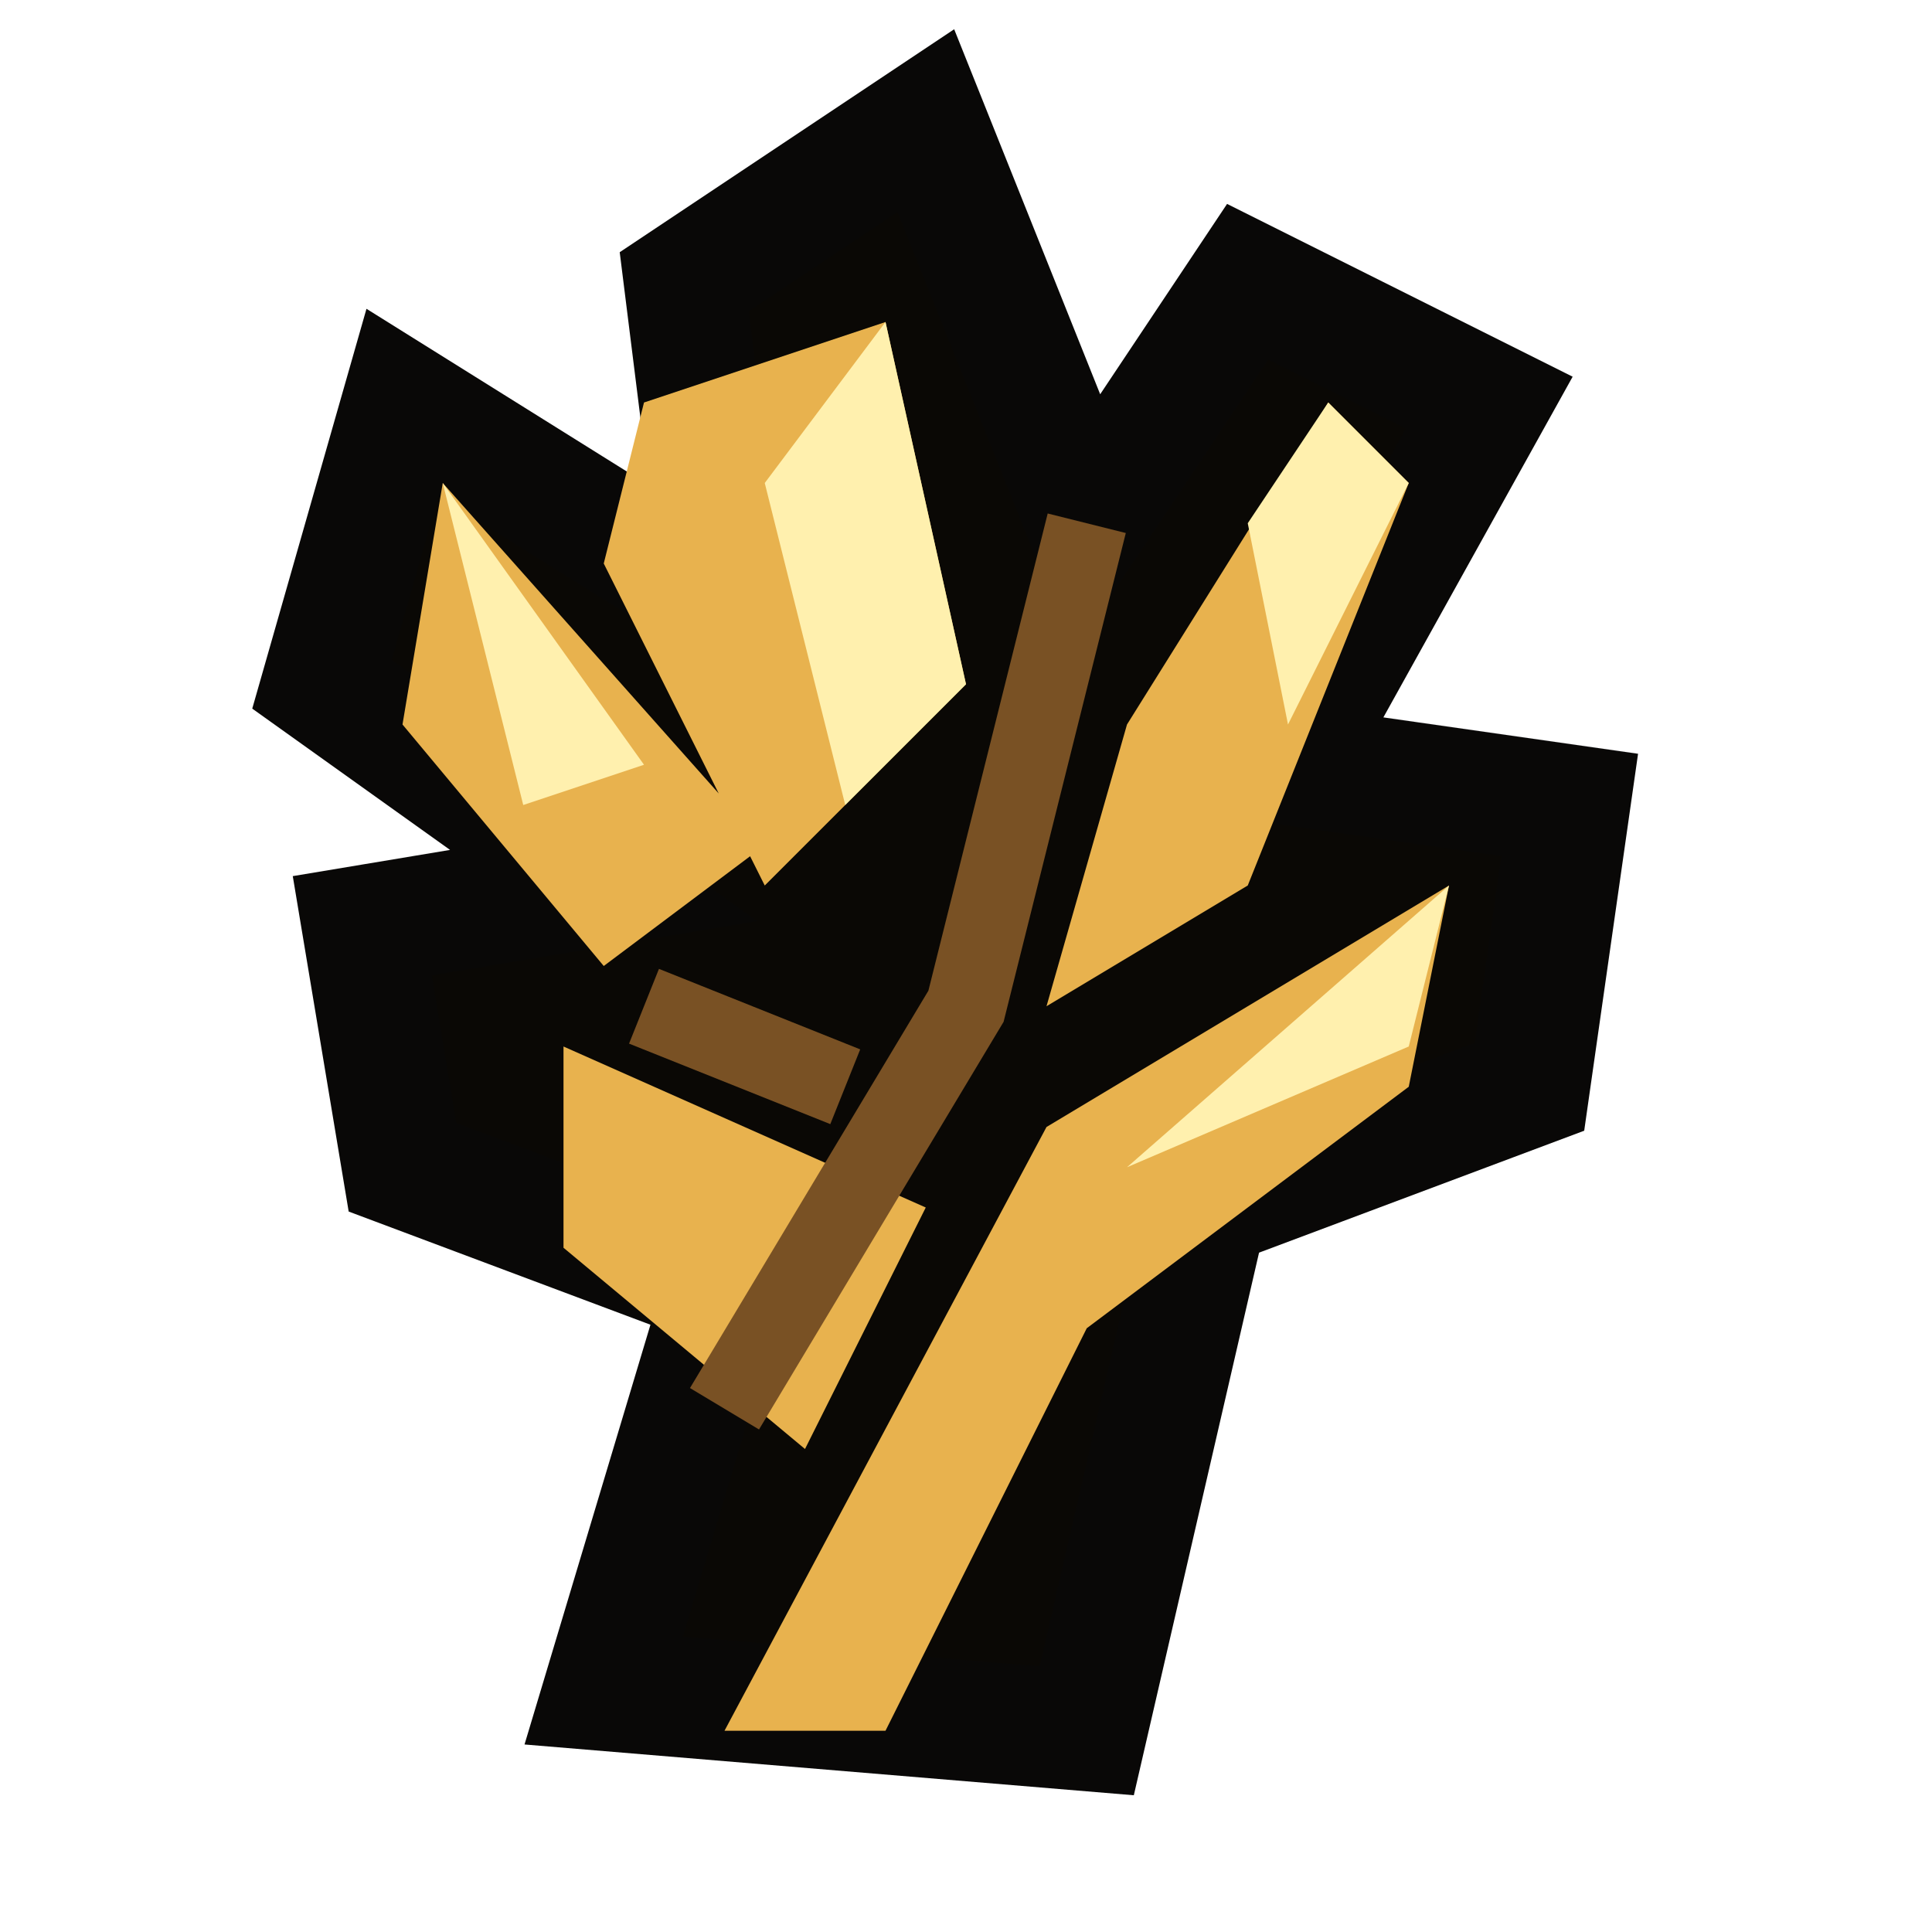
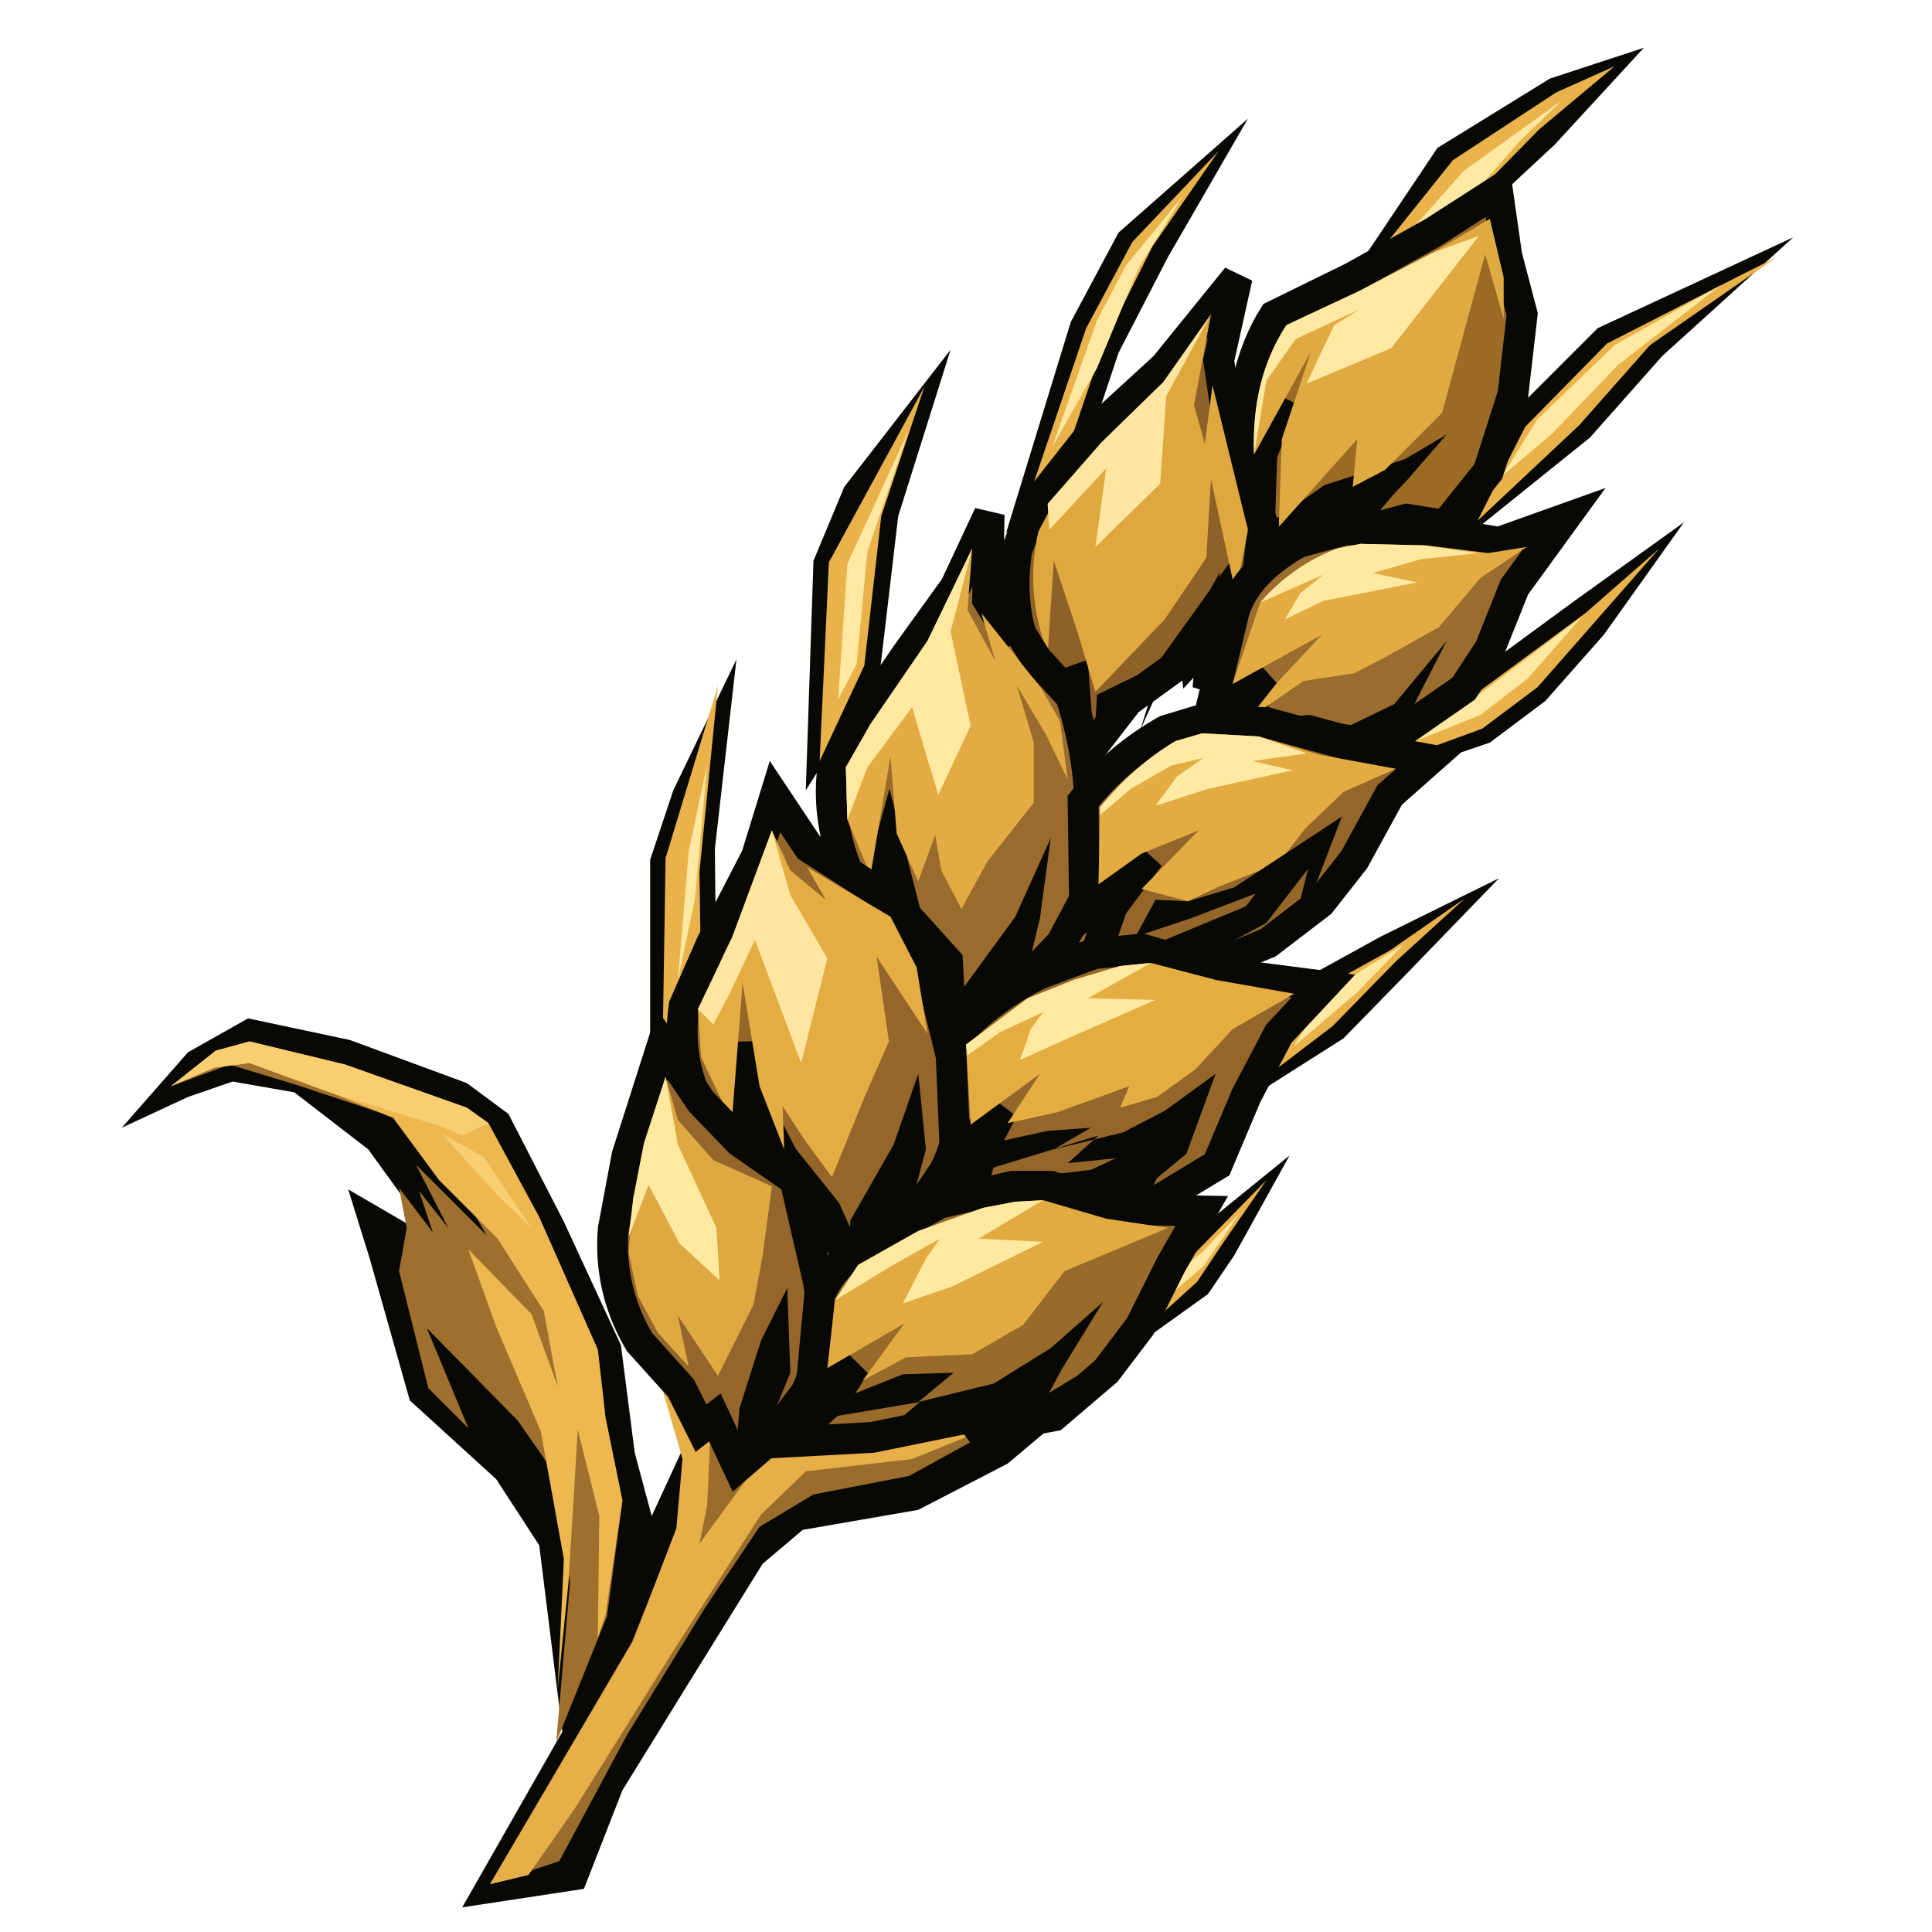
- <svg xmlns="http://www.w3.org/2000/svg" viewBox="0 0 48 48">
-   <path d="M15 42 18 32 10 29 9 23 15 22 8 17 10 10 18 15 17 7 23 3 27 13 31 7 37 10 32 19 39 20 38 27 30 30 27 43Z" fill="#0a0805" stroke="#090807" stroke-width="3" />
-   <path d="m22 8 2 9-5 5-4-8 1-4ZM11 12l8 9-4 3-5-6Zm17 6 5-8 2 2-4 10-5 3Zm-14 8 9 4-3 6-6-5Zm12 2 10-6-1 5-8 6-5 10h-4Z" fill="#e8b24e" />
-   <path d="m22 8 2 9-3 3-2-8ZM11 12l5 7-3 1Zm20 1 2-3 2 2-3 6ZM28 29l8-7-1 4Z" fill="#fff0ae" />
-   <path d="m18 35 6-10 3-12M16 25l5 2" fill="none" stroke="#795124" stroke-width="2" />
+ <svg xmlns="http://www.w3.org/2000/svg" width="512" height="512" viewBox="0 0 125.4 125.4" role="img" aria-labelledby="hunger-title">
+   <g transform="scale(.1)" stroke-linejoin="miter">
+     <g id="hunger-stem-and-leaf">
+       <path fill="#080905" d="M300 1238 L365 1124 350 1003 322 960 266 909 240 817 226 772 281 804 239 746 191 709 151 702 122 712 79 732 122 683 161 661 227 675 303 703 330 723 366 793 403 873 412 943 423 984 453 919 509 856 653 690 790 469 928 254 955 225 947 285 821 492 677 714 568 857 487 970 585 947 704 908 654 950 596 980 521 993 495 1015 446 1094 404 1162 379 1226 Z" />
+       <path fill="#9b6d2d" d="M318 1223 L410 1066 439 994 449 936 486 878 590 752 727 569 837 393 921 267 945 252 920 298 805 480 674 692 561 839 500 936 566 934 661 919 590 958 528 970 493 991 458 1043 407 1126 363 1208 Z" />
+       <path fill="#e7af48" d="M318 1223 L411 1065 439 992 443 947 428 895 444 910 461 933 459 977 454 1002 500 939 552 931 661 919 592 947 523 955 494 983 438 1070 373 1174 343 1217 Z" />
+       <path fill="#9f702d" d="M111 705 L140 682 162 676 224 691 303 719 317 729 350 790 388 876 393 920 404 974 394 1049 361 1131 370 1027 359 955 336 922 277 862 304 927 278 901 259 825 264 797 259 771 281 800 272 773 291 797 270 756 316 802 291 759 255 725 192 704 149 691 Z" />
+       <path fill="#edb84f" d="M111 705 L140 682 162 676 224 691 303 719 317 729 350 790 388 876 393 920 404 974 393 1048 388 1063 389 984 375 928 369 1027 362 1096 366 1012 351 929 322 861 304 811 345 853 362 900 353 851 323 804 285 766 254 724 291 740 214 709 162 690 139 693 Z" />
+       <path fill="#f8ce71" d="M111 705 L140 682 162 676 224 691 303 719 317 729 300 737 286 731 214 709 162 690 139 693 Z M287 736 L314 751 345 797 323 776 Z" />
+     </g>
+     <g id="hunger-awn-silhouettes" fill="#080905">
+       <path d="M422 694 L422 558 437 513 478 428 464 551 465 640 Z M523 513 L528 364 548 316 617 227 583 335 571 437 Z M653 346 L695 209 726 151 810 77 758 167 726 229 705 292 Z M870 190 L933 96 1006 51 1067 31 1009 94 953 146 938 172 Z M945 354 L980 270 1037 213 1164 154 1079 231 1032 284 Z M876 513 L947 445 1022 390 1093 339 1041 412 1003 455 967 482 Z M809 714 L847 635 896 608 973 570 913 632 872 674 Z M710 893 L741 822 768 806 837 750 801 815 784 840 Z" />
+     </g>
+     <g id="hunger-awns" fill="#eab24a">
+       <path d="M430 684 L432 557 466 445 454 566 455 635 Z" />
+       <path d="M532 494 L538 365 600 251 572 335 561 432 Z" />
+       <path d="M666 328 L705 213 735 157 791 98 748 160 716 224 695 286 Z" />
+       <path d="M887 174 L943 104 1010 60 1048 43 999 84 949 135 933 161 Z" />
+       <path d="M959 338 L990 277 1043 223 1131 178 1153 167 1071 224 1025 276 Z" />
+       <path d="M888 500 L953 454 1029 398 1077 356 1034 405 998 446 962 473 Z" />
+       <path d="M823 698 L855 643 902 617 951 583 906 624 865 666 Z" />
+       <path d="M724 880 L749 830 775 814 822 766 793 808 777 832 Z" />
+     </g>
+     <g id="hunger-awn-light" fill="#ffe8a1">
+       <path d="M440 636 L447 553 459 496 451 584 Z M544 454 L550 366 590 279 563 358 556 431 Z M683 290 L712 208 731 172 768 127 739 174 712 239 Z M902 165 L950 111 1014 65 987 91 937 148 Z M975 309 L998 272 1048 224 1117 185 1050 237 1008 281 Z M904 487 L957 453 1027 400 992 440 961 464 Z M840 679 L861 644 911 613 881 644 Z M741 856 L754 834 780 813 805 787 781 822 Z" />
+     </g>
+     <g id="hunger-terminal-kernel">
+       <path fill="#9b6a25" stroke="#080905" stroke-width="20" d="M804 305 Q804 241 827 205 L878 180 930 151 972 124 978 166 988 204 982 256 966 306 938 341 913 337 868 349 898 313 864 324 817 357 819 295 833 259 Z" />
+       <path fill="#dfaa41" d="M814 295 Q812 246 835 211 L882 189 930 164 967 142 976 180 976 207 964 165 936 268 899 305 878 316 881 285 830 342 832 285 851 228 Z" />
+       <path fill="#ffe9a2" d="M814 295 Q812 246 835 211 L882 189 930 164 960 153 903 226 848 249 866 211 882 201 841 220 822 247 Z" />
+       <path fill="#080905" d="M939 282 L913 312 890 336 923 330 870 350 842 351 878 318 Z" />
+     </g>
+     <g id="hunger-upper-left-kernel">
+       <path fill="#8e6128" stroke="#080905" stroke-width="20" d="M680 448 Q652 408 660 357 L671 329 708 282 756 238 803 180 791 234 798 281 820 341 816 375 791 434 784 447 789 395 761 434 732 455 701 495 697 442 Z" />
+       <path fill="#dfa83f" d="M680 424 Q665 384 674 345 L683 328 716 289 758 247 786 204 775 263 782 288 787 250 810 344 802 385 786 311 783 362 756 402 711 449 699 409 684 364 Z" />
+       <path fill="#ffe6a0" d="M681 344 L680 327 715 287 755 248 786 204 757 257 753 314 711 355 718 304 Z" />
+       <path fill="#080905" d="M792 371 L782 432 768 447 765 419 740 474 747 452 730 469 710 488 712 451 761 427 Z" />
+     </g>
+     <g id="hunger-upper-right-kernel">
+       <path fill="#9a6c2e" stroke="#080905" stroke-width="20" d="M785 464 L801 397 Q809 371 843 352 L873 344 925 344 973 352 1015 337 983 381 967 421 950 447 914 472 886 482 851 477 795 479 824 441 Z" />
+       <path fill="#e3ac42" d="M800 444 L818 391 Q839 367 868 356 L883 353 926 354 966 359 991 355 961 375 934 407 902 425 879 437 846 442 810 467 829 443 858 412 Z" />
+       <path fill="#ffe8a0" d="M818 391 Q839 367 868 356 L883 353 924 354 959 359 922 363 891 372 920 378 859 390 834 402 844 385 859 373 Z" />
+       <path fill="#080905" d="M939 416 L918 457 941 442 914 472 887 480 871 474 811 468 850 464 876 471 905 457 Z" />
+     </g>
+     <g id="hunger-middle-left-kernel">
+       <path fill="#996b2c" stroke="#080905" stroke-width="20" d="M565 595 Q536 548 540 503 L554 475 589 424 620 381 642 334 641 389 658 417 646 385 673 428 695 452 Q710 498 707 544 L707 578 689 612 669 633 617 662 615 624 588 594 577 551 Z" />
+       <path fill="#e2ab43" d="M565 568 L550 532 549 498 565 470 602 416 631 356 628 396 646 429 637 398 676 447 688 468 693 506 679 477 660 445 671 482 671 521 641 559 624 590 611 565 607 542 596 572 582 541 578 491 Z" />
+       <path fill="#ffe9a1" d="M550 532 L549 498 565 470 602 416 631 356 617 410 630 471 609 516 592 459 563 498 Z" />
+       <path fill="#080905" d="M682 544 L675 596 668 625 686 604 674 639 617 662 624 643 659 595 Z" />
+     </g>
+     <g id="hunger-middle-right-kernel">
+       <path fill="#956629" stroke="#080905" stroke-width="20" d="M704 593 L703 520 Q725 492 757 474 L777 468 822 469 873 483 928 493 902 516 879 558 857 586 823 612 777 631 792 606 751 623 704 640 722 588 746 556 Z" />
+       <path fill="#e2ac43" d="M713 574 L714 524 Q736 497 763 481 L781 476 817 478 857 490 906 499 872 514 847 538 830 560 790 576 771 585 741 577 778 539 741 554 Z" />
+       <path fill="#ffe9a3" d="M714 529 L714 524 Q736 497 763 481 L780 476 817 478 848 489 813 494 839 500 784 512 750 523 764 504 781 492 760 497 734 512 Z" />
+       <path fill="#080905" d="M871 530 L851 582 842 592 849 564 822 599 785 619 815 580 773 596 737 608 750 584 771 585 801 576 Z" />
+     </g>
+     <g id="hunger-lower-left-kernel">
+       <path fill="#946629" stroke="#080905" stroke-width="20" d="M478 754 L462 730 Q438 696 444 653 L462 612 491 556 503 517 525 550 567 577 Q592 602 607 643 L619 692 Q630 726 613 760 L592 791 550 817 536 786 508 751 489 714 484 677 Z" />
+       <path fill="#e4ad43" d="M475 728 L455 686 453 655 475 609 501 539 513 565 536 584 524 563 578 595 595 628 602 671 569 621 577 676 562 710 540 764 523 741 508 718 509 746 493 705 482 638 Z" />
+       <path fill="#ffe6a0" d="M463 665 L453 655 475 609 501 539 513 581 537 622 520 690 490 610 474 644 Z" />
+       <path fill="#080905" d="M596 697 L601 746 593 776 611 756 598 791 550 817 552 792 580 743 Z" />
+     </g>
+     <g id="hunger-lower-right-kernel">
+       <path fill="#95662a" stroke="#080905" stroke-width="20" d="M620 749 L617 676 Q642 648 675 632 L710 619 741 616 797 632 859 640 830 671 809 711 790 756 742 785 735 776 745 753 711 769 628 779 639 743 651 720 Z" />
+       <path fill="#e4ad42" d="M630 730 L627 678 667 648 697 636 727 627 747 625 789 636 840 645 800 668 776 694 751 712 727 719 733 705 686 722 654 729 675 697 Z" />
+       <path fill="#ffe8a0" d="M628 685 L627 678 667 648 697 636 727 627 747 625 706 648 750 649 693 674 662 688 669 668 677 657 649 670 Z" />
+       <path fill="#080905" d="M789 697 L770 749 742 772 734 779 717 781 750 747 770 722 751 749 693 755 713 737 641 759 648 741 680 734 708 732 684 746 729 735 756 721 Z" />
+     </g>
+     <g id="hunger-bottom-left-kernel">
+       <path fill="#95662b" stroke="#080905" stroke-width="20" d="M455 927 L442 901 415 871 Q395 837 398 798 L407 750 430 678 455 715 480 741 516 766 531 831 Q538 872 523 904 L501 933 479 952 464 920 Z" />
+       <path fill="#dfa942" d="M447 887 L427 865 414 841 408 813 411 778 418 742 432 699 440 727 463 753 501 770 495 815 489 847 466 893 440 854 Z" />
+       <path fill="#ffe8a0" d="M408 803 L411 778 418 742 432 699 440 743 465 797 467 831 441 807 421 769 Z" />
+       <path fill="#080905" d="M511 836 L513 891 504 913 523 894 509 931 477 950 480 914 494 870 Z" />
+     </g>
+     <g id="hunger-bottom-right-kernel">
+       <path fill="#996b2b" stroke="#080905" stroke-width="20" d="M526 905 L532 841 Q540 820 566 805 L610 781 657 770 682 770 726 785 780 786 760 821 740 861 718 890 684 919 636 928 630 920 566 933 510 936 541 908 555 886 Z" />
+       <path fill="#e2ab41" d="M537 888 L542 844 557 821 596 799 638 784 659 780 677 779 718 791 758 797 691 825 664 860 631 879 588 881 560 896 587 859 Z" />
+       <path fill="#ffe9a0" d="M542 844 L557 821 596 799 638 784 659 780 677 779 635 804 677 806 618 835 586 846 601 817 610 804 578 822 Z" />
+       <path fill="#080905" d="M716 845 L689 889 681 904 704 890 677 918 646 924 631 918 578 926 597 910 526 922 551 906 586 892 619 891 596 910 645 898 682 875 Z" />
+     </g>
+   </g>
</svg>
